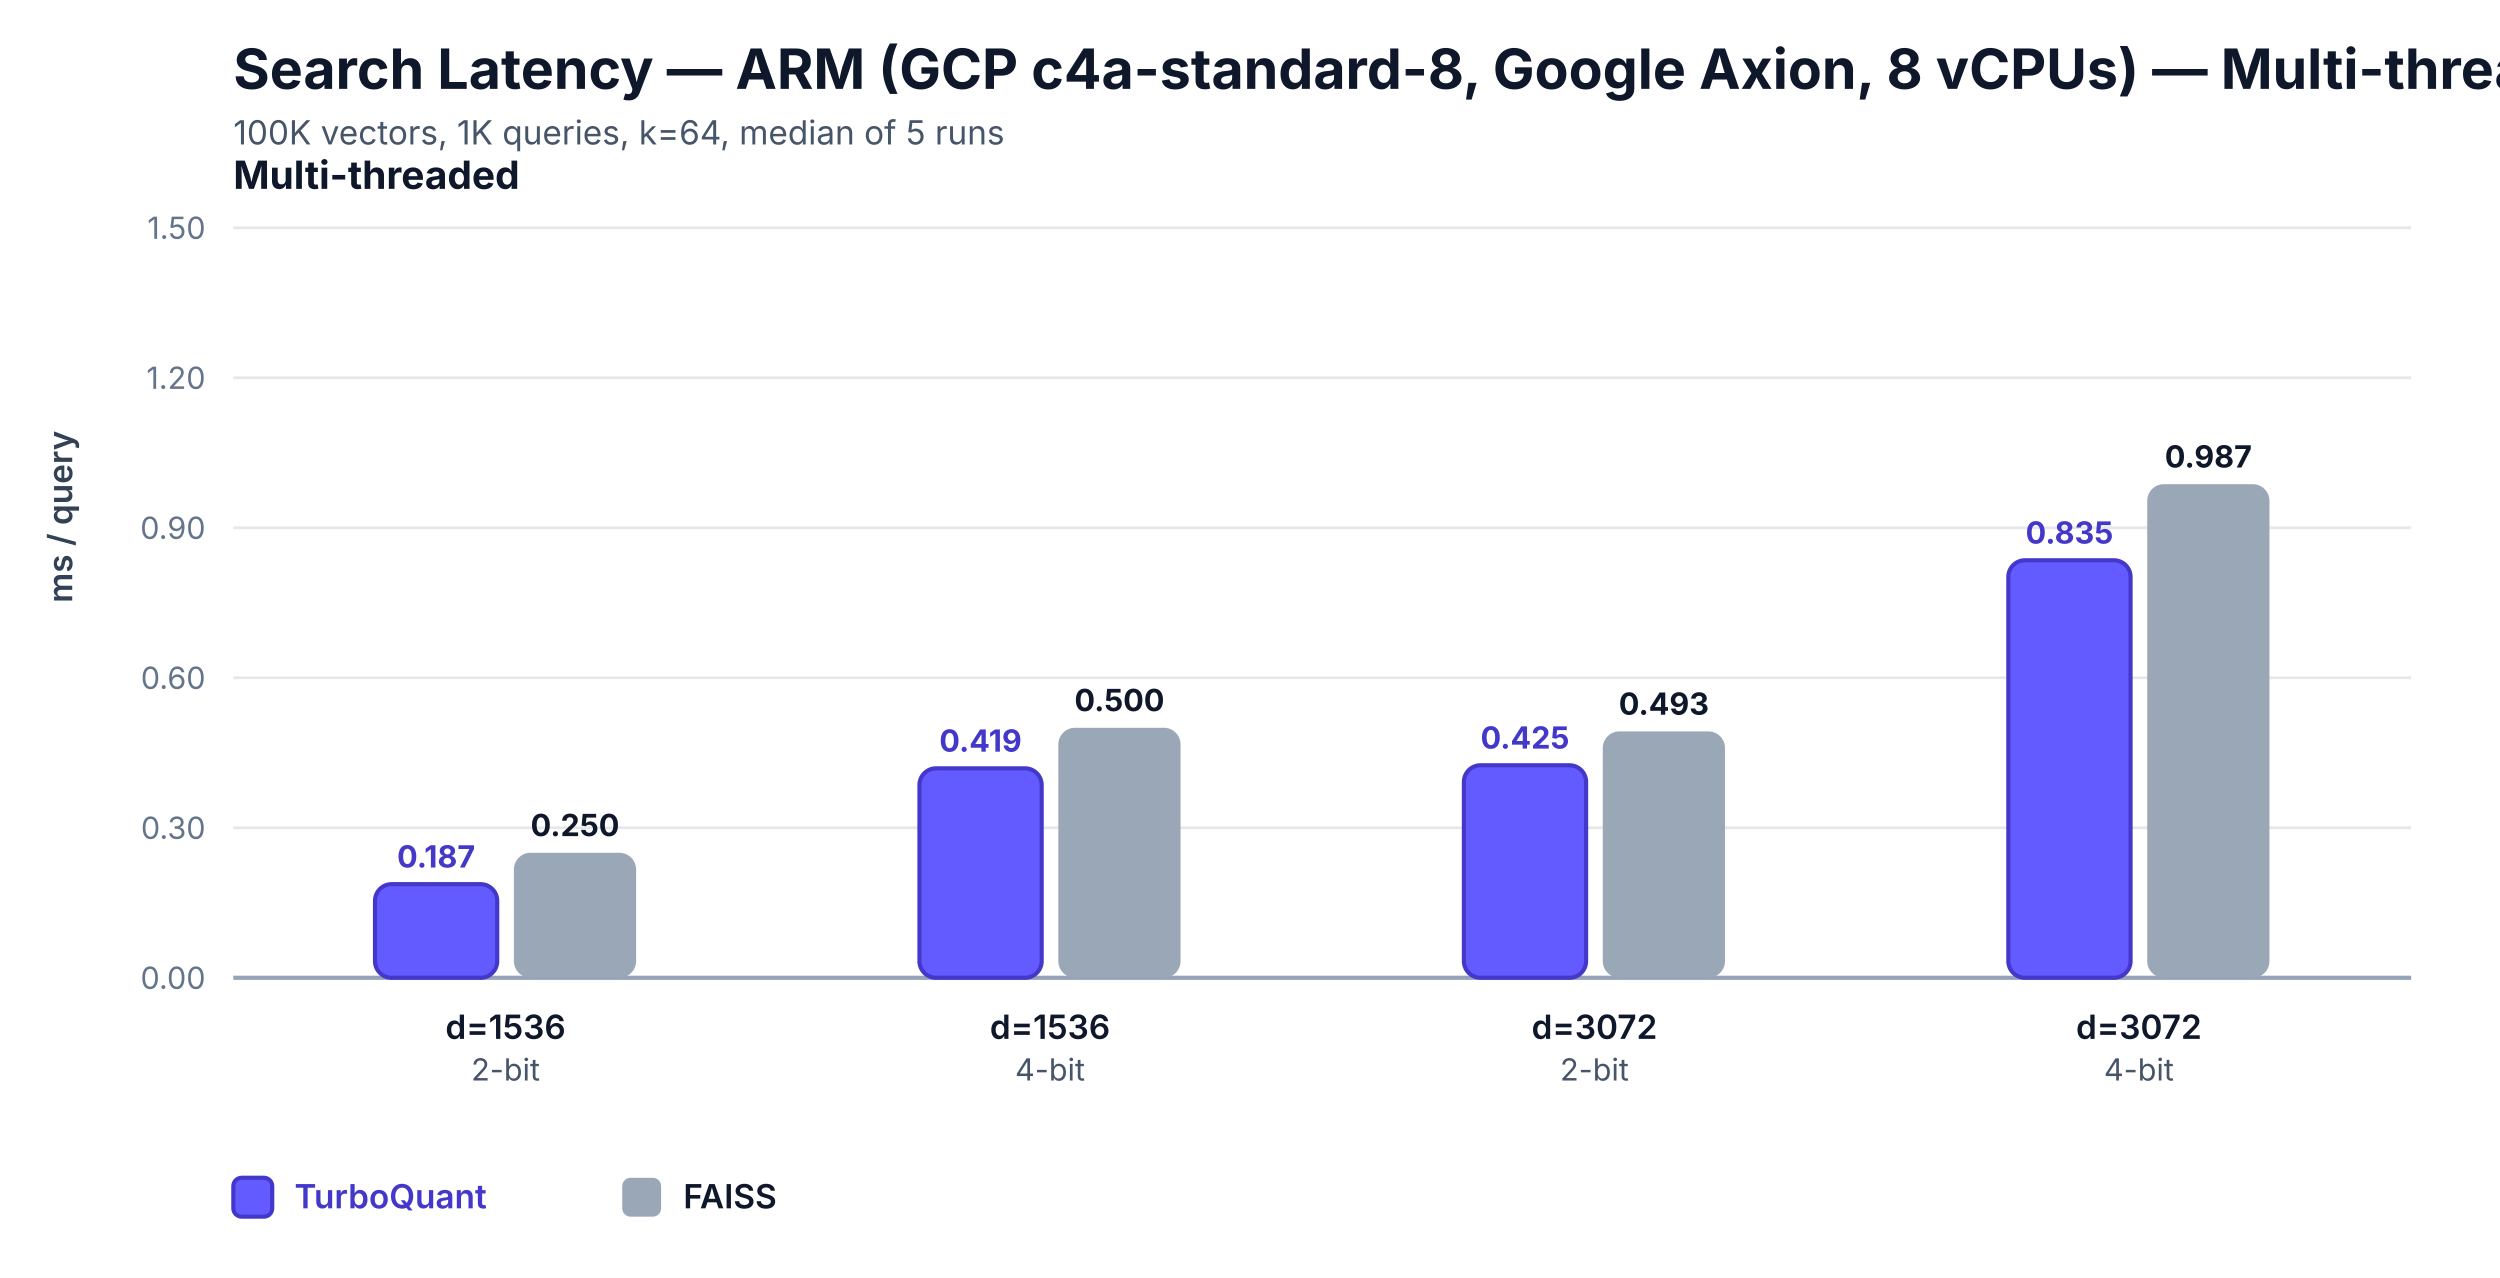
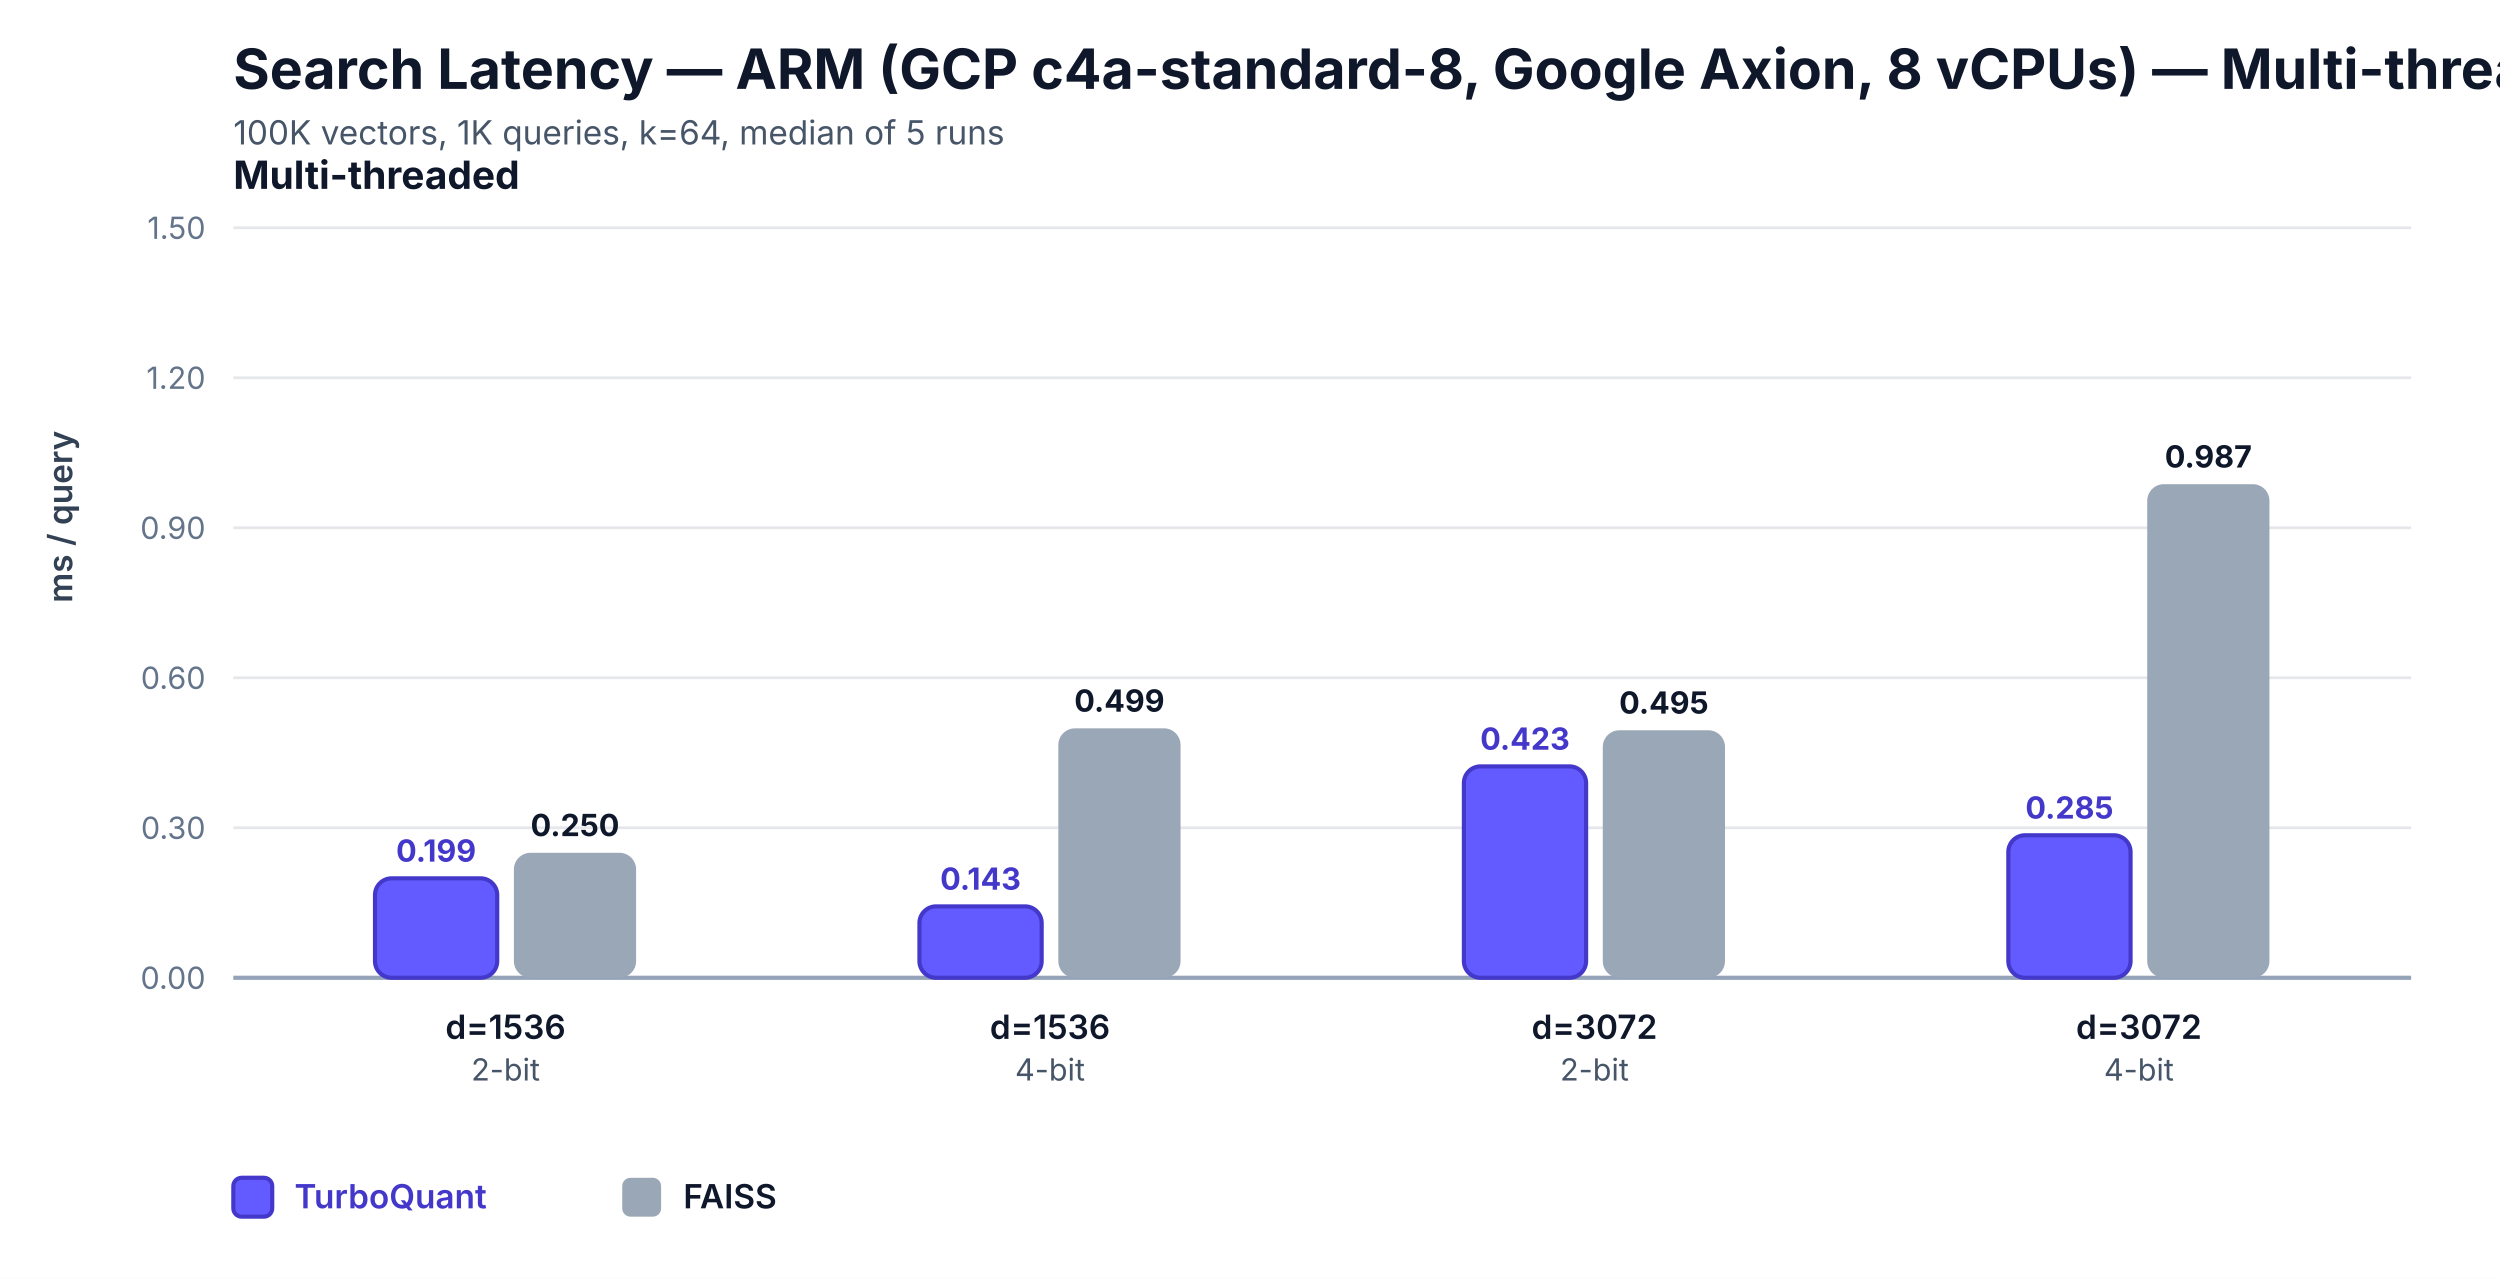
<svg xmlns="http://www.w3.org/2000/svg" width="900" height="460" viewBox="0 0 900 460" role="img" aria-label="Search Latency — ARM (GCP c4a-standard-8, Google Axion, 8 vCPUs) — Multi-threaded">
  <style>
  .title { font: 700 20px -apple-system, BlinkMacSystemFont, "Segoe UI", sans-serif; fill: #0f172a; }
  .subtitle { font: 400 12px -apple-system, BlinkMacSystemFont, "Segoe UI", sans-serif; fill: #475569; }
  .panel { font: 700 14px -apple-system, BlinkMacSystemFont, "Segoe UI", sans-serif; fill: #0f172a; }
  .label { font: 600 12px -apple-system, BlinkMacSystemFont, "Segoe UI", sans-serif; fill: #0f172a; }
  .secondary { font: 400 11px -apple-system, BlinkMacSystemFont, "Segoe UI", sans-serif; fill: #475569; }
  .tick { font: 400 11px -apple-system, BlinkMacSystemFont, "Segoe UI", sans-serif; fill: #64748b; }
  .value { font: 700 11px -apple-system, BlinkMacSystemFont, "Segoe UI", sans-serif; fill: #0f172a; }
  .value-accent { font: 700 11px -apple-system, BlinkMacSystemFont, "Segoe UI", sans-serif; fill: #4338ca; }
  .axis { font: 600 12px -apple-system, BlinkMacSystemFont, "Segoe UI", sans-serif; fill: #334155; }
  .legend { font: 600 12px -apple-system, BlinkMacSystemFont, "Segoe UI", sans-serif; fill: #0f172a; }
</style>
  <rect width="100%" height="100%" fill="#ffffff" />
  <text x="84" y="32" class="title">Search Latency — ARM (GCP c4a-standard-8, Google Axion, 8 vCPUs) — Multi-threaded</text>
  <text x="84" y="52" class="subtitle">100K vectors, 1K queries, k=64, median of 5 runs</text>
  <line x1="84" y1="352.0" x2="868" y2="352.0" stroke="#e5e7eb" stroke-width="1" />
  <text x="74" y="356.0" text-anchor="end" class="tick">0.00</text>
  <line x1="84" y1="298.0" x2="868" y2="298.0" stroke="#e5e7eb" stroke-width="1" />
  <text x="74" y="302.0" text-anchor="end" class="tick">0.30</text>
  <line x1="84" y1="244.0" x2="868" y2="244.0" stroke="#e5e7eb" stroke-width="1" />
  <text x="74" y="248.0" text-anchor="end" class="tick">0.60</text>
  <line x1="84" y1="190.0" x2="868" y2="190.0" stroke="#e5e7eb" stroke-width="1" />
  <text x="74" y="194.0" text-anchor="end" class="tick">0.90</text>
  <line x1="84" y1="136.0" x2="868" y2="136.0" stroke="#e5e7eb" stroke-width="1" />
  <text x="74" y="140.0" text-anchor="end" class="tick">1.20</text>
  <line x1="84" y1="82.0" x2="868" y2="82.0" stroke="#e5e7eb" stroke-width="1" />
  <text x="74" y="86.0" text-anchor="end" class="tick">1.50</text>
  <line x1="84" y1="352.0" x2="868" y2="352.0" stroke="#94a3b8" stroke-width="1.5" />
  <text x="84" y="68" class="panel">Multi-threaded</text>
-   <rect x="135.0" y="318.3" width="44" height="33.7" rx="6" fill="#635bff" stroke="#4338ca" stroke-width="1.5" />
+   <rect x="135.0" y="316.2" width="44" height="35.8" rx="6" fill="#635bff" stroke="#4338ca" stroke-width="1.5" />
  <rect x="185.0" y="307.0" width="44" height="45.0" rx="6" fill="#9aa7b6" />
-   <text x="157.0" y="312.3" text-anchor="middle" class="value-accent">0.187</text>
+   <text x="157.0" y="310.2" text-anchor="middle" class="value-accent">0.199</text>
  <text x="207.0" y="301.0" text-anchor="middle" class="value">0.250</text>
  <text x="182.0" y="374" text-anchor="middle" class="label">d=1536</text>
  <text x="182.0" y="389" text-anchor="middle" class="secondary">2-bit</text>
-   <rect x="331.0" y="276.6" width="44" height="75.4" rx="6" fill="#635bff" stroke="#4338ca" stroke-width="1.5" />
-   <rect x="381.0" y="262.0" width="44" height="90.0" rx="6" fill="#9aa7b6" />
-   <text x="353.0" y="270.6" text-anchor="middle" class="value-accent">0.419</text>
-   <text x="403.0" y="256.0" text-anchor="middle" class="value">0.500</text>
+   <rect x="331.0" y="326.3" width="44" height="25.7" rx="6" fill="#635bff" stroke="#4338ca" stroke-width="1.5" />
+   <rect x="381.0" y="262.2" width="44" height="89.8" rx="6" fill="#9aa7b6" />
+   <text x="353.0" y="320.3" text-anchor="middle" class="value-accent">0.143</text>
+   <text x="403.0" y="256.2" text-anchor="middle" class="value">0.499</text>
  <text x="378.0" y="374" text-anchor="middle" class="label">d=1536</text>
  <text x="378.0" y="389" text-anchor="middle" class="secondary">4-bit</text>
-   <rect x="527.0" y="275.5" width="44" height="76.5" rx="6" fill="#635bff" stroke="#4338ca" stroke-width="1.5" />
-   <rect x="577.0" y="263.3" width="44" height="88.7" rx="6" fill="#9aa7b6" />
-   <text x="549.0" y="269.5" text-anchor="middle" class="value-accent">0.425</text>
-   <text x="599.0" y="257.3" text-anchor="middle" class="value">0.493</text>
+   <rect x="527.0" y="275.9" width="44" height="76.1" rx="6" fill="#635bff" stroke="#4338ca" stroke-width="1.5" />
+   <rect x="577.0" y="262.9" width="44" height="89.1" rx="6" fill="#9aa7b6" />
+   <text x="549.0" y="269.9" text-anchor="middle" class="value-accent">0.423</text>
+   <text x="599.0" y="256.9" text-anchor="middle" class="value">0.495</text>
  <text x="574.0" y="374" text-anchor="middle" class="label">d=3072</text>
  <text x="574.0" y="389" text-anchor="middle" class="secondary">2-bit</text>
-   <rect x="723.0" y="201.7" width="44" height="150.3" rx="6" fill="#635bff" stroke="#4338ca" stroke-width="1.5" />
+   <rect x="723.0" y="300.7" width="44" height="51.3" rx="6" fill="#635bff" stroke="#4338ca" stroke-width="1.5" />
  <rect x="773.0" y="174.3" width="44" height="177.7" rx="6" fill="#9aa7b6" />
-   <text x="745.0" y="195.7" text-anchor="middle" class="value-accent">0.835</text>
+   <text x="745.0" y="294.7" text-anchor="middle" class="value-accent">0.285</text>
  <text x="795.0" y="168.3" text-anchor="middle" class="value">0.987</text>
  <text x="770.0" y="374" text-anchor="middle" class="label">d=3072</text>
  <text x="770.0" y="389" text-anchor="middle" class="secondary">4-bit</text>
  <text x="26" y="217.0" transform="rotate(-90, 26, 217.0)" class="axis">ms / query</text>
  <rect x="84" y="424" width="14" height="14" rx="3" fill="#635bff" stroke="#4338ca" stroke-width="1.5" />
  <text x="106" y="435" class="legend" style="fill: #4338ca;">TurboQuant</text>
  <rect x="224" y="424" width="14" height="14" rx="3" fill="#9aa7b6" />
  <text x="246" y="435" class="legend">FAISS</text>
</svg>
